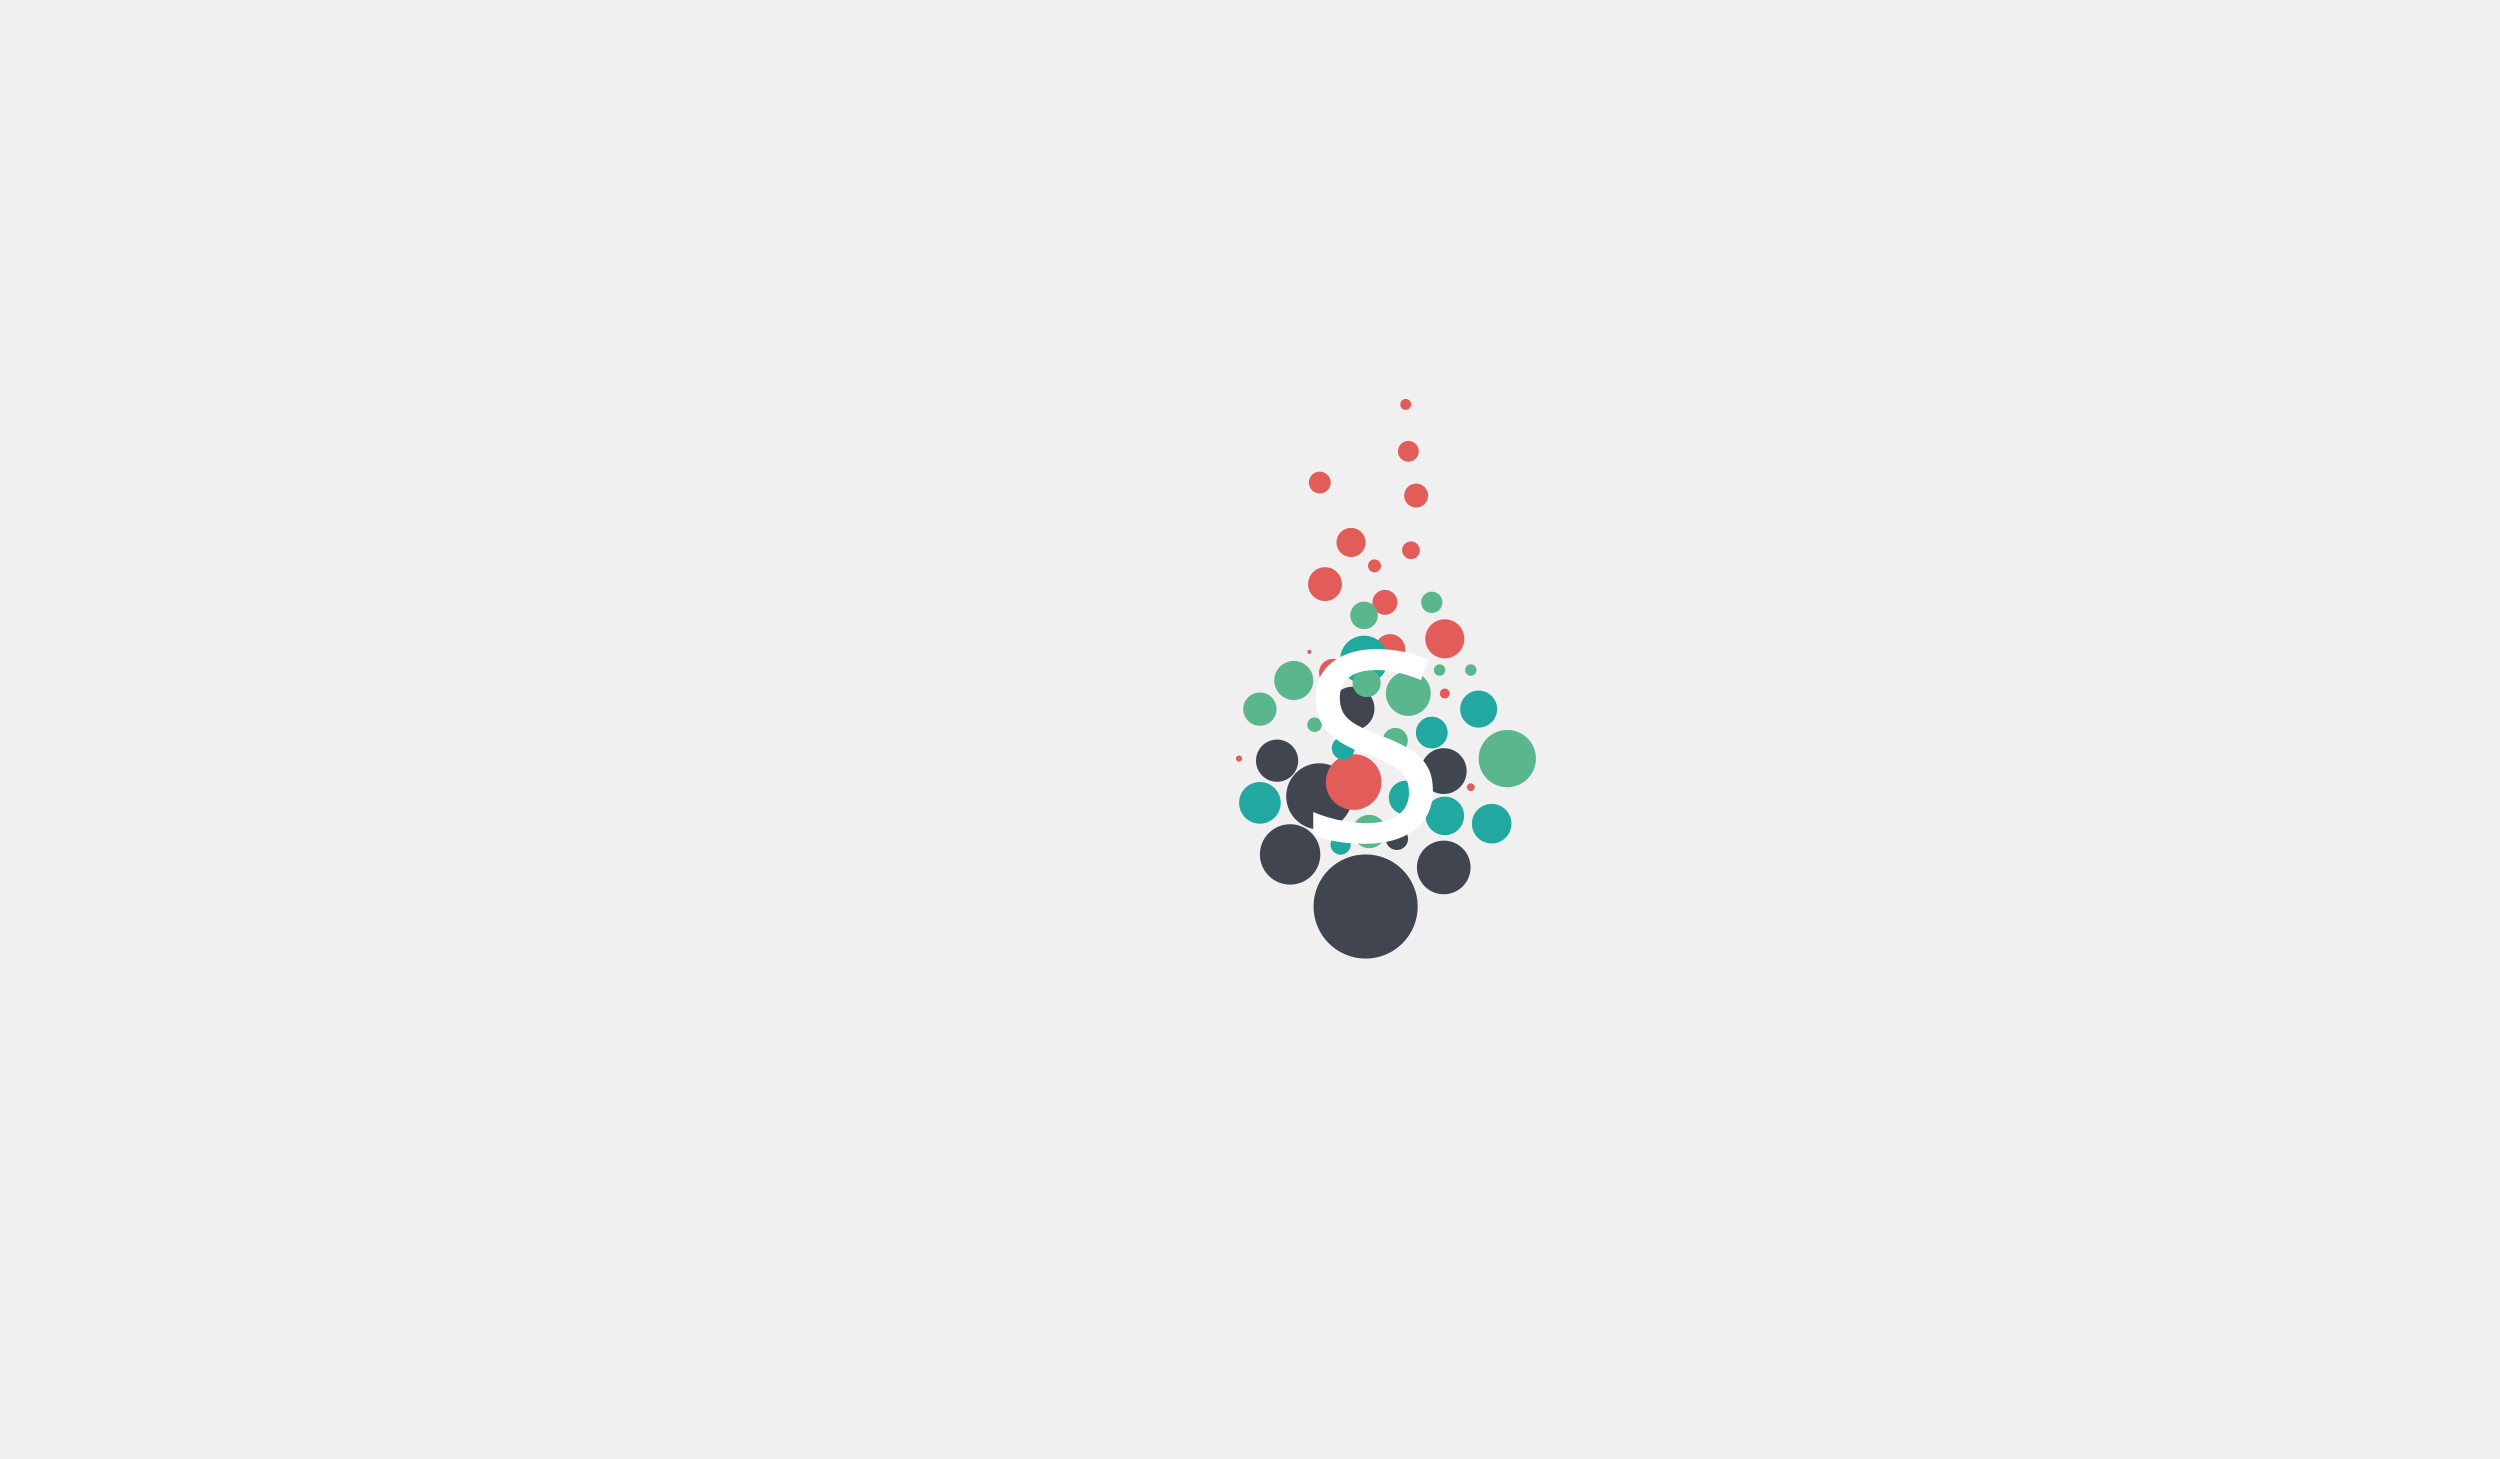
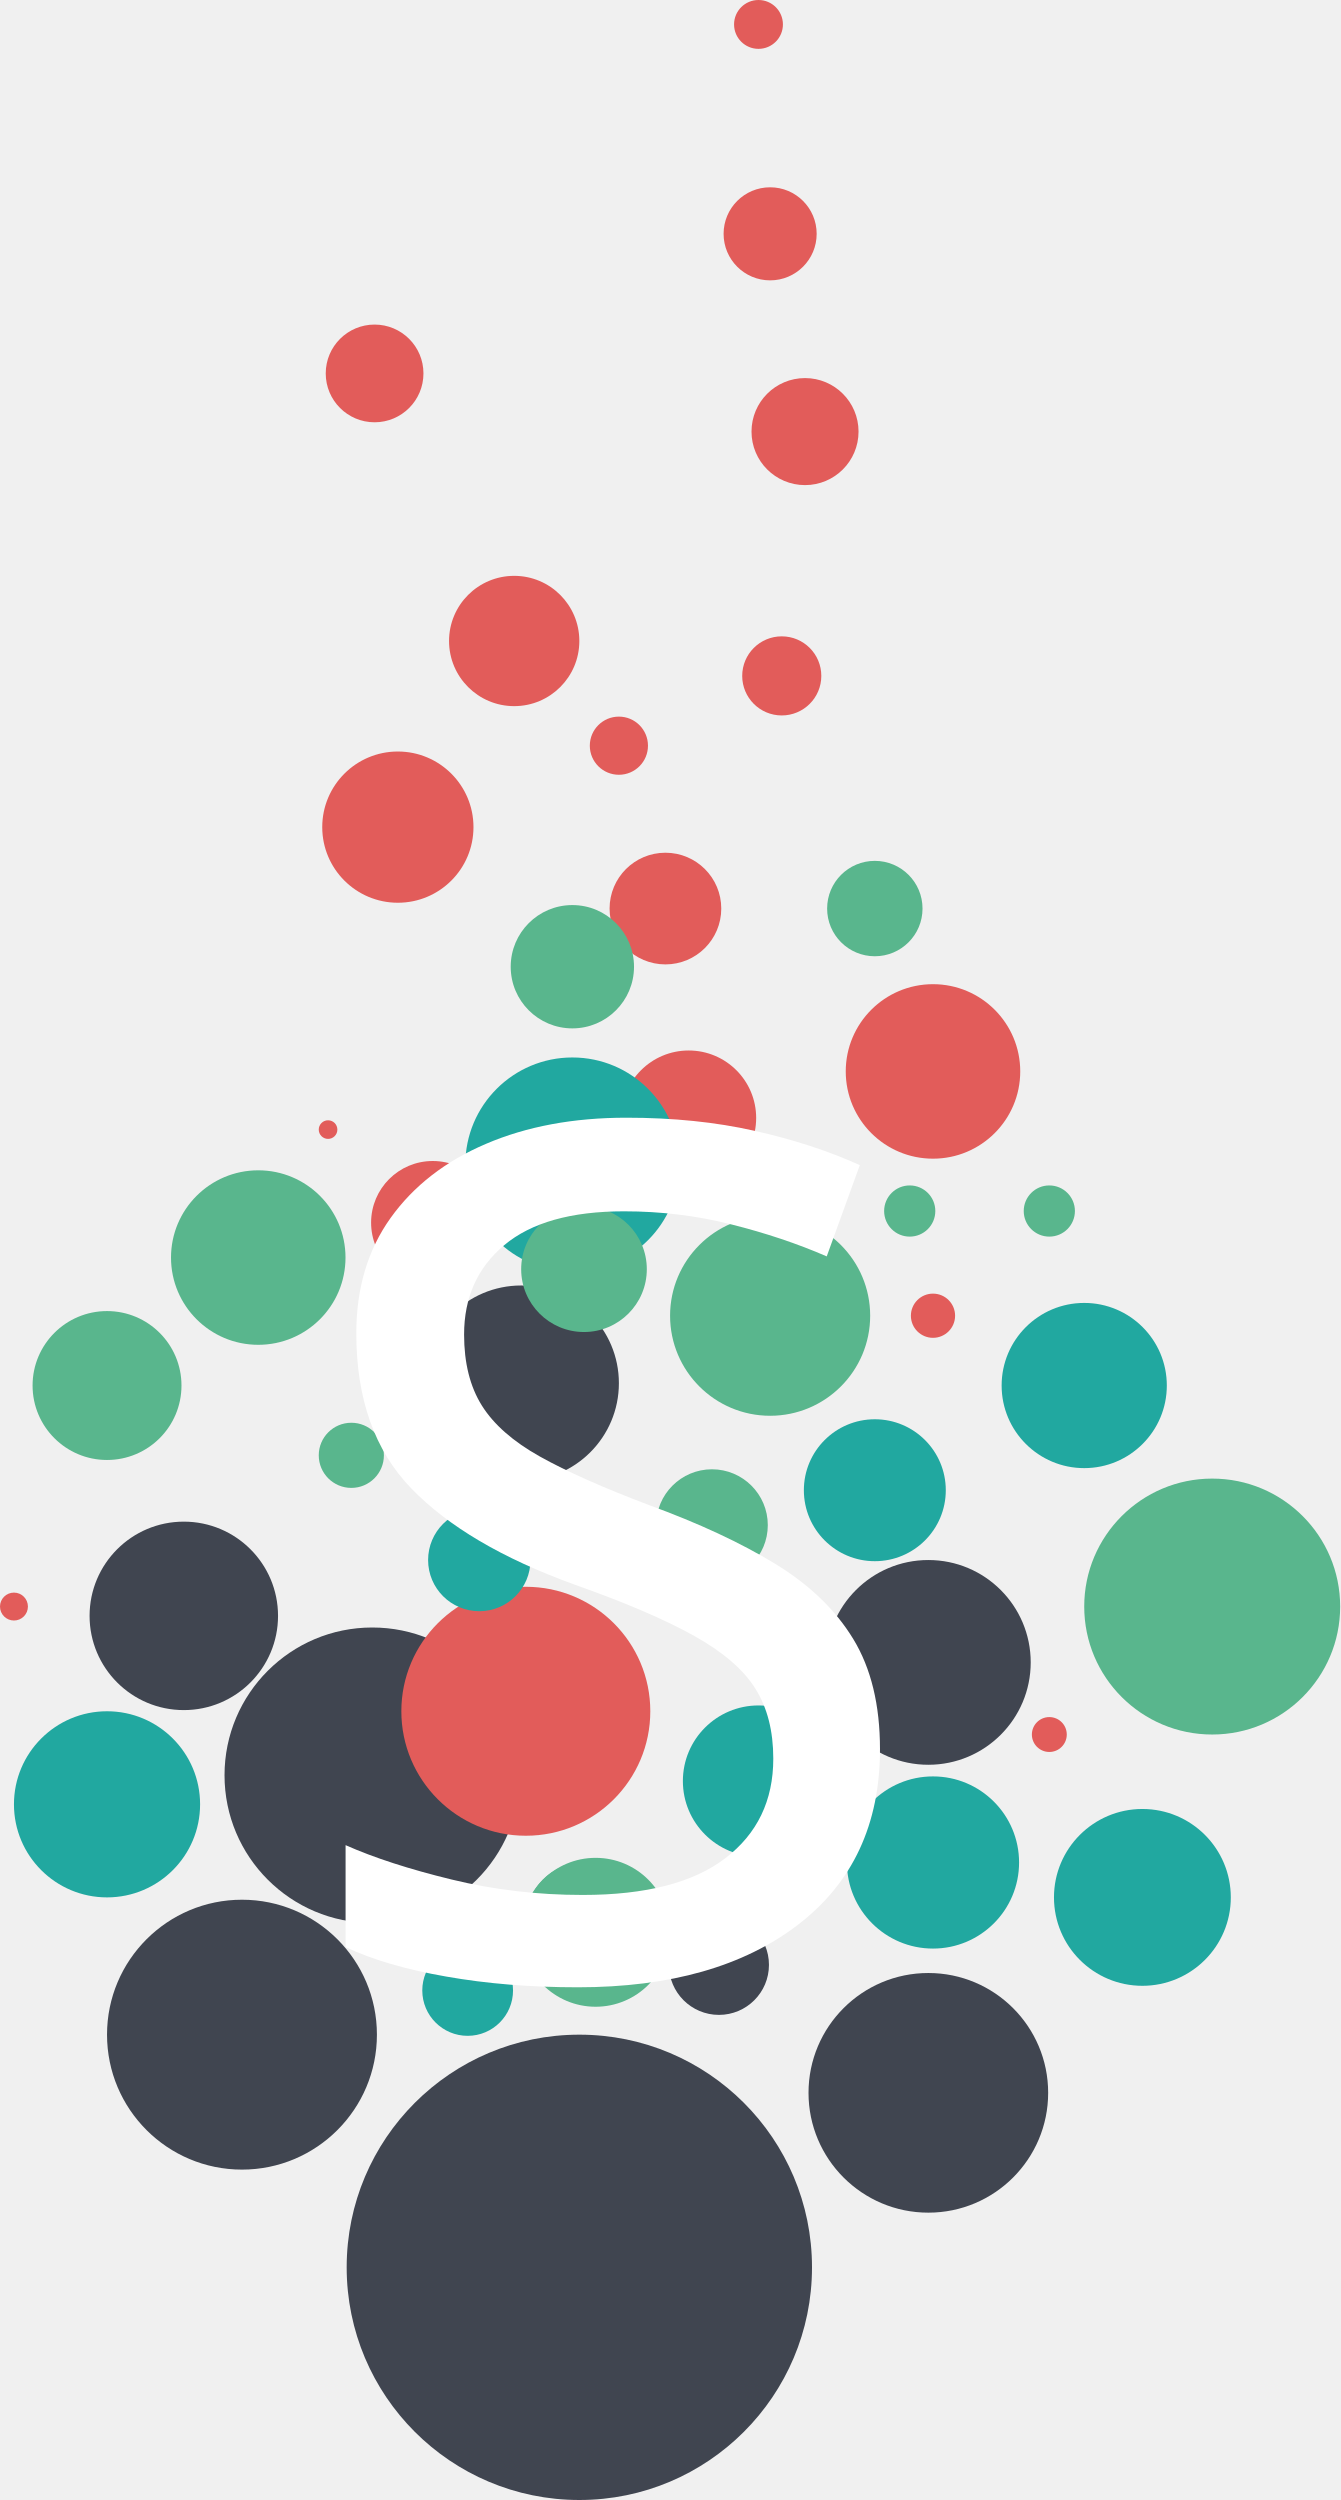
- <svg xmlns="http://www.w3.org/2000/svg" version="1.1" x="0px" y="0px" viewBox="0 0 960 560" enable-background="new 0 0 960 560" xml:space="preserve">
-   <g id="Calque_2">
-     <circle fill="#404550" cx="506.6" cy="305.8" r="12.7" />
-     <circle fill="#404550" cx="524.4" cy="348.1" r="20" />
-     <circle fill="#404550" cx="536.4" cy="322.1" r="4.3" />
-     <circle fill="#404550" cx="490.4" cy="292.1" r="8.1" />
-     <circle fill="#404550" cx="554.4" cy="333.1" r="10.3" />
-     <circle fill="#404550" cx="519.4" cy="272.1" r="8.4" />
-     <circle fill="#404550" cx="495.4" cy="328.1" r="11.6" />
-     <circle fill="#404550" cx="554.4" cy="296.1" r="8.8" />
-     <circle fill="#E25C5A" cx="540.8" cy="173.3" r="4" />
-     <circle fill="#E25C5A" cx="518.8" cy="208.3" r="5.6" />
-     <circle fill="#E25C5A" cx="475.8" cy="291.3" r="1.2" />
-     <circle fill="#E25C5A" cx="533.8" cy="249.3" r="5.8" />
-     <circle fill="#E25C5A" cx="564.8" cy="302.3" r="1.5" />
-     <circle fill="#E25C5A" cx="543.8" cy="190.3" r="4.6" />
-     <circle fill="#E25C5A" cx="554.8" cy="266.3" r="1.9" />
-     <circle fill="#E25C5A" cx="502.8" cy="250.3" r="0.8" />
-     <circle fill="#E25C5A" cx="519.8" cy="300.3" r="10.7" />
-     <circle fill="#E25C5A" cx="511.8" cy="258.3" r="5.3" />
-     <circle fill="#E25C5A" cx="539.8" cy="155.3" r="2.1" />
-     <circle fill="#E25C5A" cx="527.8" cy="217.3" r="2.5" />
-     <circle fill="#E25C5A" cx="506.8" cy="185.3" r="4.2" />
-     <circle fill="#E25C5A" cx="541.8" cy="211.3" r="3.4" />
-     <circle fill="#E25C5A" cx="554.8" cy="245.3" r="7.5" />
-     <circle fill="#E25C5A" cx="531.8" cy="231.3" r="4.8" />
-     <circle fill="#E25C5A" cx="508.8" cy="224.3" r="6.5" />
-     <circle fill="#21A8A0" cx="549.8" cy="281.3" r="6.1" />
-     <circle fill="#21A8A0" cx="514.8" cy="324.3" r="3.9" />
-     <circle fill="#21A8A0" cx="483.8" cy="308.3" r="8" />
-     <circle fill="#21A8A0" cx="572.8" cy="316.3" r="7.6" />
-     <circle fill="#21A8A0" cx="539.8" cy="306.3" r="6.5" />
-     <circle fill="#21A8A0" cx="523.8" cy="253.3" r="9.2" />
-     <circle fill="#21A8A0" cx="515.8" cy="287.3" r="4.4" />
-     <circle fill="#21A8A0" cx="567.8" cy="272.3" r="7.1" />
-     <circle fill="#21A8A0" cx="554.8" cy="313.3" r="7.4" />
-     <circle fill="#59B68D" cx="496.8" cy="261.3" r="7.5" />
-     <circle fill="#59B68D" cx="535.8" cy="284.3" r="4.8" />
-     <circle fill="#59B68D" cx="549.8" cy="231.3" r="4.1" />
-     <circle fill="#59B68D" cx="523.8" cy="236.3" r="5.3" />
-     <circle fill="#59B68D" cx="483.8" cy="272.3" r="6.4" />
-     <circle fill="#59B68D" cx="525.8" cy="319.3" r="6.4" />
-     <circle fill="#59B68D" cx="564.8" cy="257.3" r="2.2" />
-     <circle fill="#59B68D" cx="552.8" cy="257.3" r="2.2" />
-     <circle fill="#59B68D" cx="524.8" cy="318.3" r="5" />
-     <circle fill="#59B68D" cx="504.8" cy="278.3" r="2.8" />
-     <circle fill="#59B68D" cx="578.8" cy="291.3" r="11" />
-     <circle fill="#59B68D" cx="524.8" cy="262.3" r="5.4" />
-     <circle fill="#59B68D" cx="540.8" cy="266.3" r="8.6" />
-     <text transform="matrix(1 0 0 1 499.0991 322.9981)" fill="#FFFFFF" font-family="'Avenir-Black'" font-size="101.849">S</text>
-   </g>
-   <g id="Calque_3" display="none">
-     <path display="inline" fill="none" stroke="#404550" stroke-miterlimit="10" d="M427.8,492.7c-23.6-13.5-25.6-27.1-26.2-50.3   c-0.6-23.2,31.8-40,26.2-77.4" />
-     <path display="inline" fill="none" stroke="#404550" stroke-miterlimit="10" d="M470.8,492.7c16.6-10.3,32.1-24.5,26.3-47.7   s-36.8-43.7-36.8-132.2" />
-     <path display="inline" fill="none" stroke="#404550" stroke-miterlimit="10" d="M439.6,460.5c-7.6-9.7-1.7-25.2,5-48.4   c6.7-23.2-18.8-82.1-29.6-82" />
-     <path display="inline" fill="none" stroke="#404550" stroke-miterlimit="10" d="M454,479.8c21.1-5.2,27.9-11.6,16.8-37.4   c-11.1-25.8-30.9-63.7-20.2-83.2" />
+ <svg xmlns="http://www.w3.org/2000/svg" version="1.1" id="Calque_2" x="0px" y="0px" viewBox="0 0 115.2 214.9" enable-background="new 0 0 115.2 214.9" xml:space="preserve">
+   <g>
+     <circle fill="#404550" cx="32" cy="152.6" r="12.7" />
+     <circle fill="#404550" cx="49.8" cy="194.9" r="20" />
+     <circle fill="#404550" cx="61.8" cy="168.9" r="4.3" />
+     <circle fill="#404550" cx="15.8" cy="138.9" r="8.1" />
+     <circle fill="#404550" cx="79.8" cy="179.9" r="10.3" />
+     <circle fill="#404550" cx="44.8" cy="118.9" r="8.4" />
+     <circle fill="#404550" cx="20.8" cy="174.9" r="11.6" />
+     <circle fill="#404550" cx="79.8" cy="142.9" r="8.8" />
+     <circle fill="#E25C5A" cx="66.2" cy="20.1" r="4" />
+     <circle fill="#E25C5A" cx="44.2" cy="55.1" r="5.6" />
+     <circle fill="#E25C5A" cx="1.2" cy="138.1" r="1.2" />
+     <circle fill="#E25C5A" cx="59.2" cy="96.1" r="5.8" />
+     <circle fill="#E25C5A" cx="90.2" cy="149.1" r="1.5" />
+     <circle fill="#E25C5A" cx="69.2" cy="37.1" r="4.6" />
+     <circle fill="#E25C5A" cx="80.2" cy="113.1" r="1.9" />
+     <circle fill="#E25C5A" cx="28.2" cy="97.1" r="0.8" />
+     <circle fill="#E25C5A" cx="45.2" cy="147.1" r="10.7" />
+     <circle fill="#E25C5A" cx="37.2" cy="105.1" r="5.3" />
+     <circle fill="#E25C5A" cx="65.2" cy="2.1" r="2.1" />
+     <circle fill="#E25C5A" cx="53.2" cy="64.1" r="2.5" />
+     <circle fill="#E25C5A" cx="32.2" cy="32.1" r="4.2" />
+     <circle fill="#E25C5A" cx="67.2" cy="58.1" r="3.4" />
+     <circle fill="#E25C5A" cx="80.2" cy="92.1" r="7.5" />
+     <circle fill="#E25C5A" cx="57.2" cy="78.1" r="4.8" />
+     <circle fill="#E25C5A" cx="34.2" cy="71.1" r="6.5" />
+     <circle fill="#21A8A0" cx="75.2" cy="128.1" r="6.1" />
+     <circle fill="#21A8A0" cx="40.2" cy="171.1" r="3.9" />
+     <circle fill="#21A8A0" cx="9.2" cy="155.1" r="8" />
+     <circle fill="#21A8A0" cx="98.2" cy="163.1" r="7.6" />
+     <circle fill="#21A8A0" cx="65.2" cy="153.1" r="6.5" />
+     <circle fill="#21A8A0" cx="49.2" cy="100.1" r="9.2" />
+     <circle fill="#21A8A0" cx="41.2" cy="134.1" r="4.4" />
+     <circle fill="#21A8A0" cx="93.2" cy="119.1" r="7.1" />
+     <circle fill="#21A8A0" cx="80.2" cy="160.1" r="7.4" />
+     <circle fill="#59B68D" cx="22.2" cy="108.1" r="7.5" />
+     <circle fill="#59B68D" cx="61.2" cy="131.1" r="4.8" />
+     <circle fill="#59B68D" cx="75.2" cy="78.1" r="4.1" />
+     <circle fill="#59B68D" cx="49.2" cy="83.1" r="5.3" />
+     <circle fill="#59B68D" cx="9.2" cy="119.1" r="6.4" />
+     <circle fill="#59B68D" cx="51.2" cy="166.1" r="6.4" />
+     <circle fill="#59B68D" cx="90.2" cy="104.1" r="2.2" />
+     <circle fill="#59B68D" cx="78.2" cy="104.1" r="2.2" />
+     <circle fill="#59B68D" cx="50.2" cy="165.1" r="5" />
+     <circle fill="#59B68D" cx="30.2" cy="125.1" r="2.8" />
+     <circle fill="#59B68D" cx="104.2" cy="138.1" r="11" />
+     <circle fill="#59B68D" cx="50.2" cy="109.1" r="5.4" />
+     <circle fill="#59B68D" cx="66.2" cy="113.1" r="8.6" />
+     <text transform="matrix(1 0 0 1 24.5186 169.8121)" fill="#FFFFFF" font-family="'Avenir-Black'" font-size="101.849">S</text>
  </g>
</svg>
